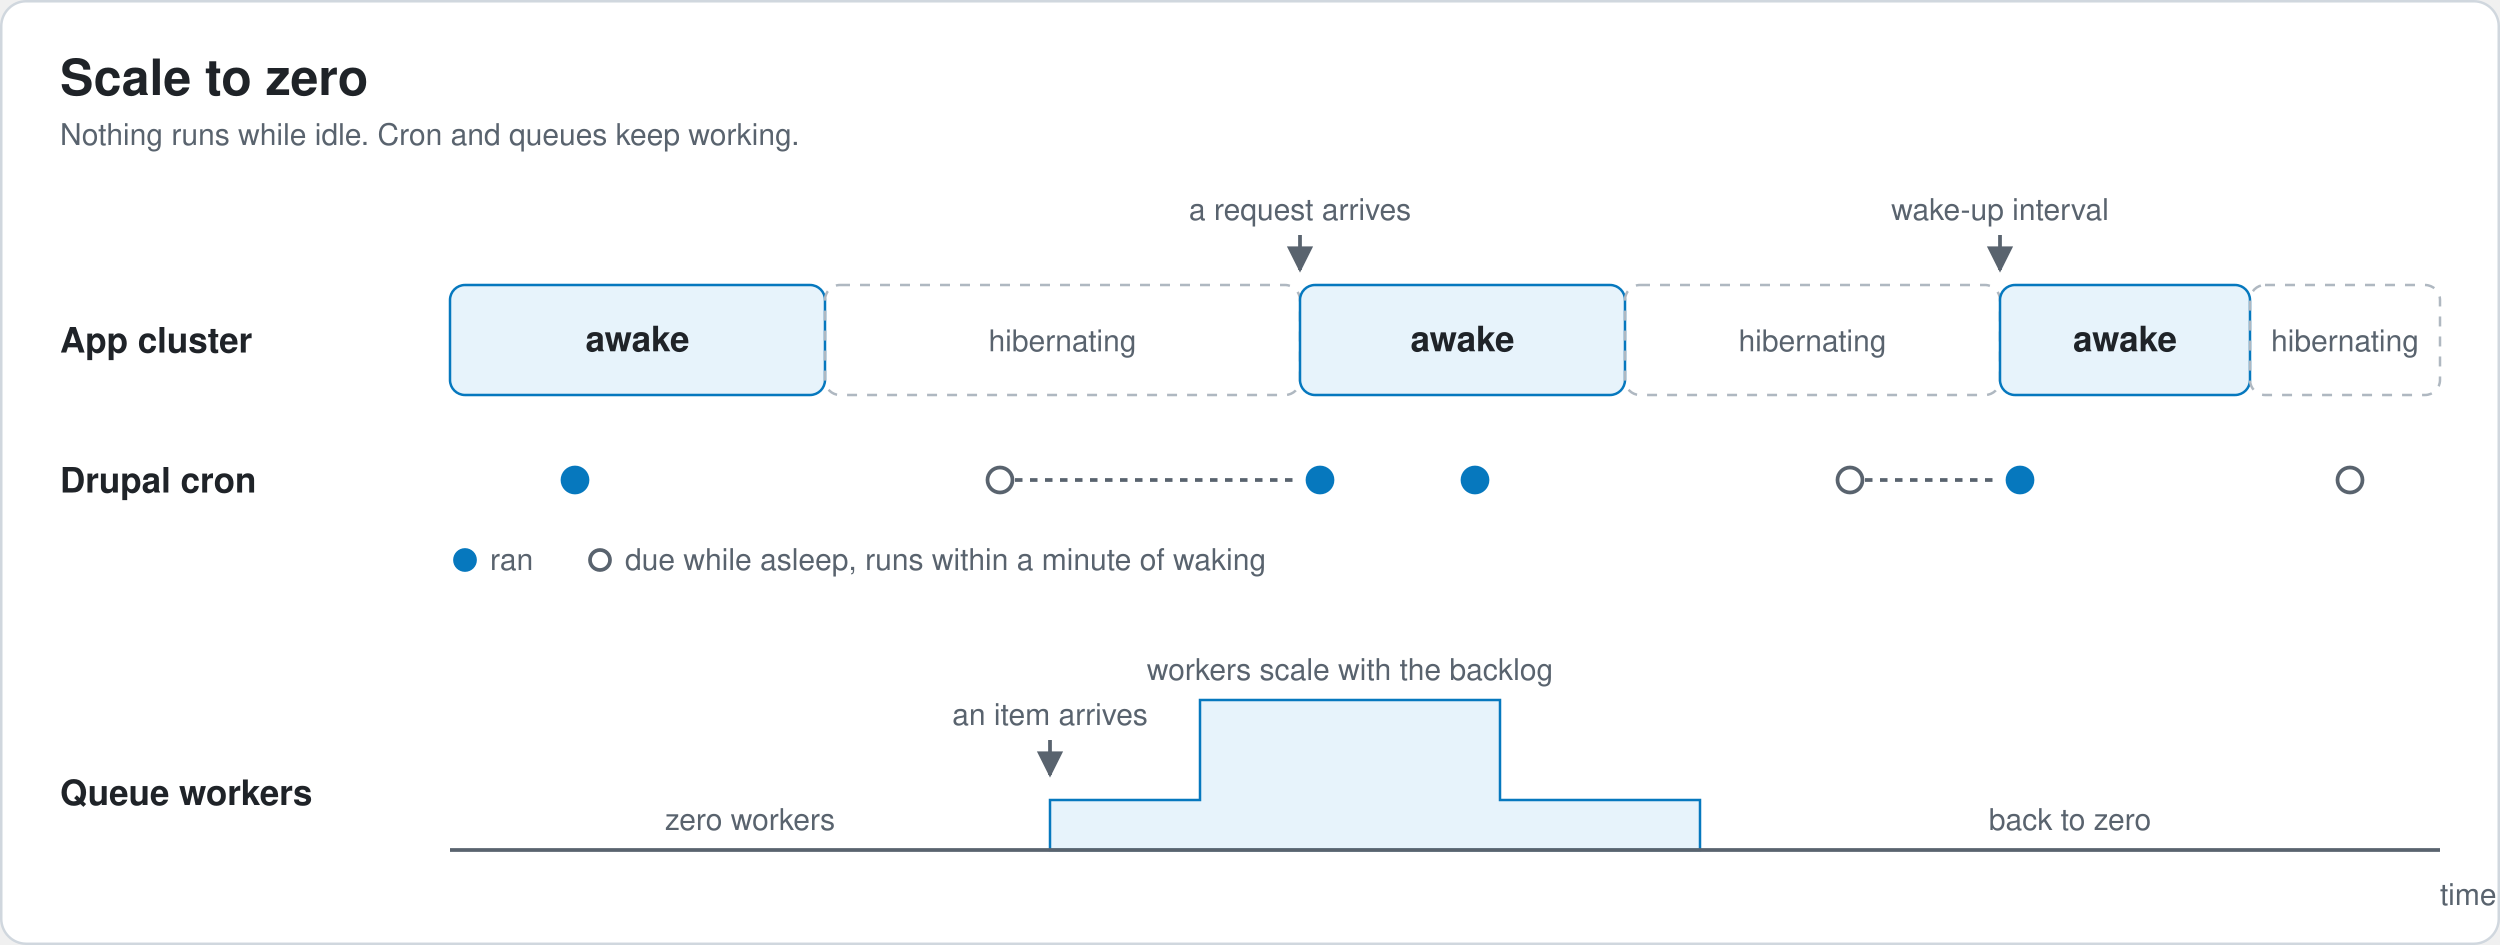
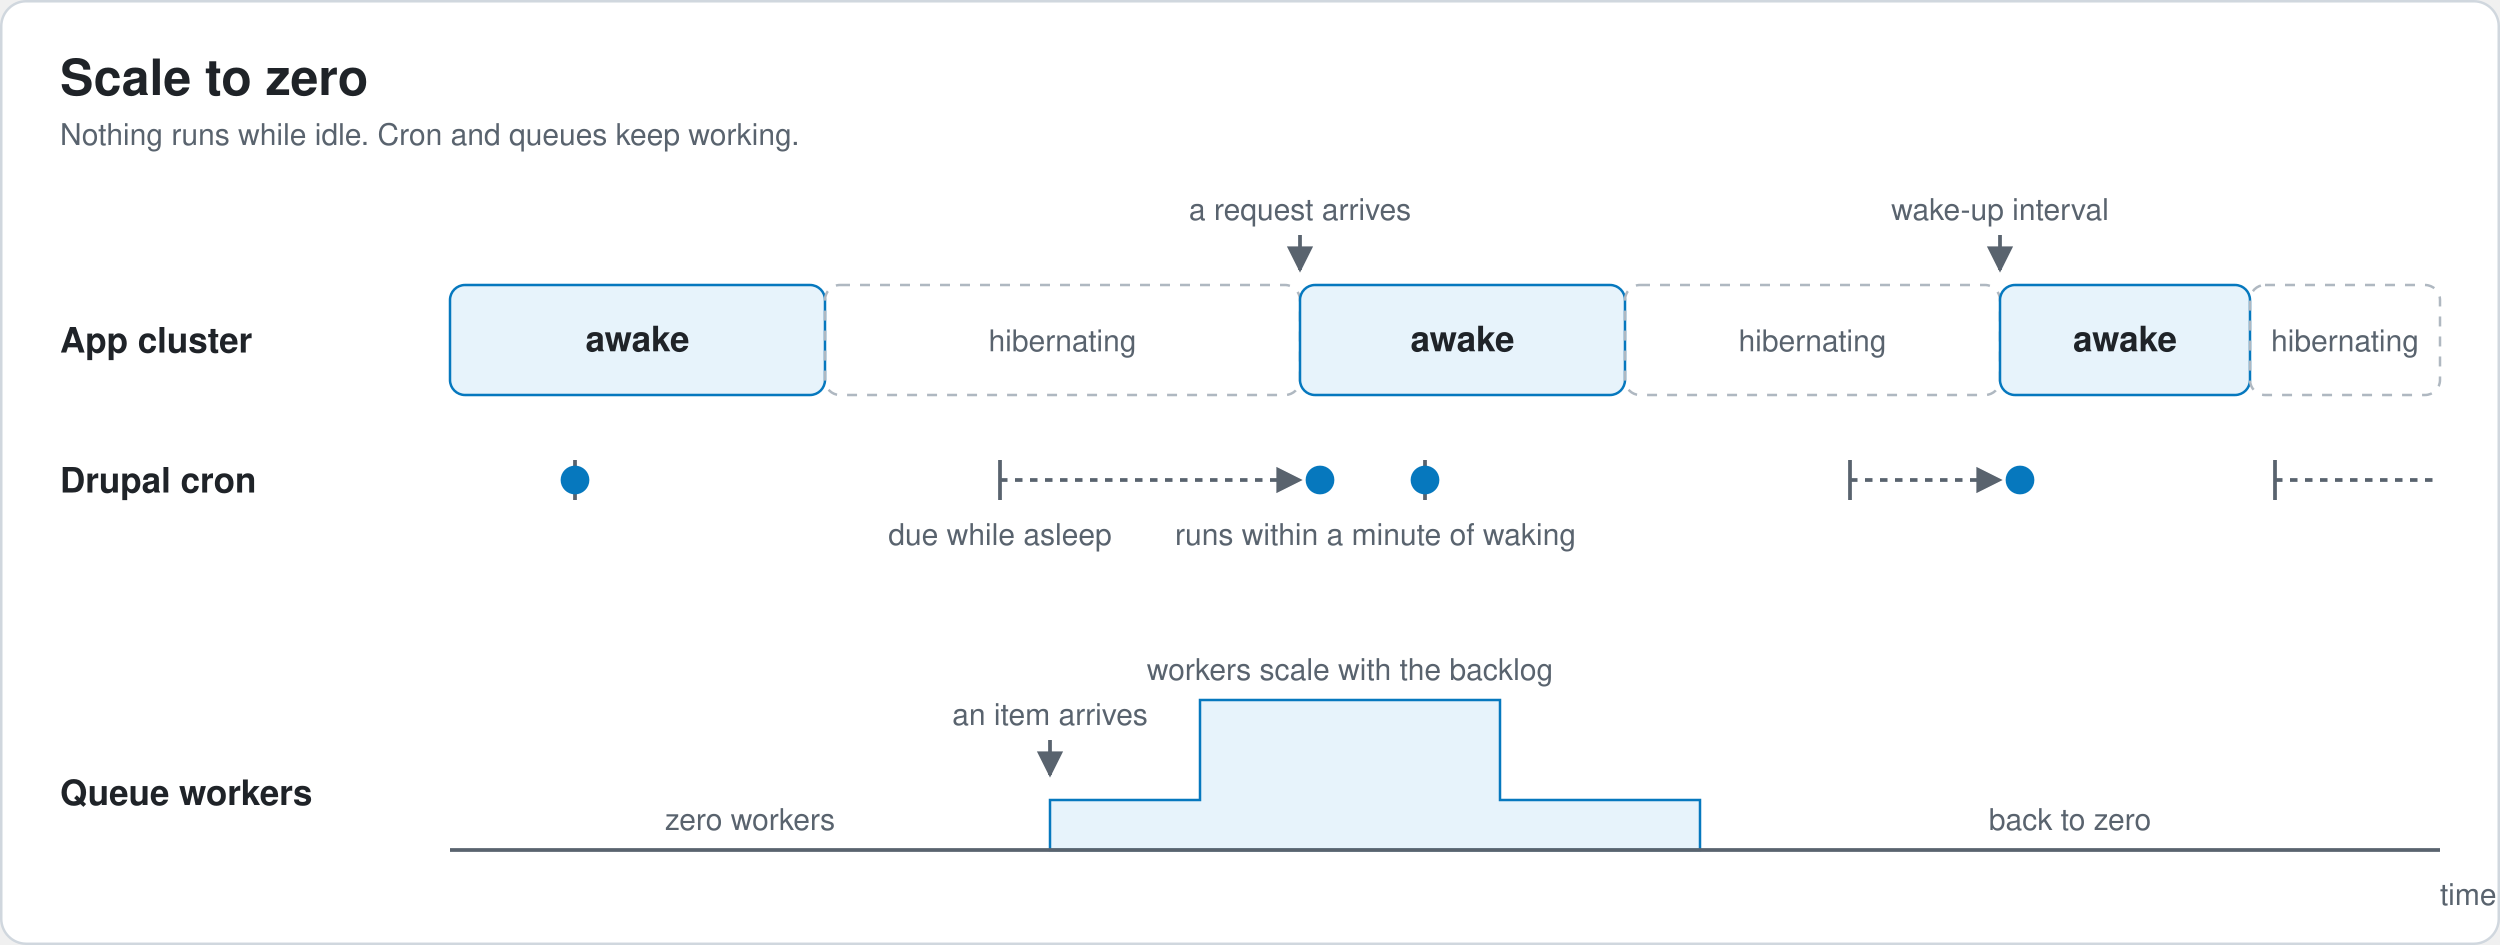
<svg xmlns="http://www.w3.org/2000/svg" viewBox="0 0 1000 378" width="1000" height="378" role="img" aria-labelledby="t d">
  <style>
text{font-family:-apple-system,BlinkMacSystemFont,"Segoe UI",Helvetica,Arial,sans-serif;fill:#1f2328;font-size:14px}
.h{font-size:20px;font-weight:600}
.t{font-weight:600}
.s{font-size:12px;fill:#59636e}
.m{font-family:ui-monospace,SFMono-Regular,Menlo,Consolas,monospace;font-size:11px}
.c{text-anchor:middle}
.bg{fill:#fff;stroke:#d0d7de}
.box{fill:#f6f8fa;stroke:#afb8c1}
.cloud{fill:#fff3f0;stroke:#f53003}
.zone{fill:none;stroke:#f53003;stroke-dasharray:6 4}
.zt{fill:#c92a04;font-weight:600}
.drupal{fill:#e7f3fb;stroke:#0678be}
.mod{fill:#fff8c5;stroke:#bf8700}
.off{fill:none;stroke:#afb8c1;stroke-dasharray:4 4}
.l{stroke:#59636e;fill:none;stroke-width:1.5}
.ah{fill:#59636e}
.dot{fill:#0678be;stroke:#0678be;stroke-width:1.5}
.miss{fill:none;stroke:#59636e;stroke-width:1.5}
@media (prefers-color-scheme:dark){
text{fill:#f0f6fc}
.s{fill:#9198a1}
.bg{fill:#0d1117;stroke:#3d444d}
.box{fill:#1c232c;stroke:#56606b}
.cloud{fill:#33160f;stroke:#ff5a3c}
.zone{stroke:#ff5a3c}
.zt{fill:#ff8a73}
.drupal{fill:#0c2d48;stroke:#4aa8e0}
.mod{fill:#3a2d00;stroke:#d29922}
.off{stroke:#56606b}
.l{stroke:#9198a1}
.ah{fill:#9198a1}
.dot{fill:#4aa8e0;stroke:#4aa8e0}
.miss{stroke:#9198a1}
}
</style>
  <defs>
    <marker id="a" viewBox="0 0 10 10" refX="9" refY="5" markerWidth="7" markerHeight="7" orient="auto">
      <path d="M0 0L10 5L0 10z" class="ah" />
    </marker>
  </defs>
  <rect class="bg" x="0.5" y="0.5" width="999" height="377" rx="10" />
  <text class="h" x="24" y="38">Scale to zero</text>
  <text class="s" x="24" y="58">Nothing runs while idle. Cron and queues keep working.</text>
  <text class="t" x="24" y="141">App cluster</text>
  <rect class="drupal" x="180" y="114" width="150" height="44" rx="6" />
  <text class="c t" x="255.0" y="140.5">awake</text>
  <rect class="off" x="330" y="114" width="190" height="44" rx="6" />
  <text class="c s" x="425.0" y="140.5">hibernating</text>
  <rect class="drupal" x="520" y="114" width="130" height="44" rx="6" />
  <text class="c t" x="585.0" y="140.5">awake</text>
  <rect class="off" x="650" y="114" width="150" height="44" rx="6" />
  <text class="c s" x="725.0" y="140.5">hibernating</text>
  <rect class="drupal" x="800" y="114" width="100" height="44" rx="6" />
  <text class="c t" x="850.0" y="140.5">awake</text>
  <rect class="off" x="900" y="114" width="76" height="44" rx="6" />
  <text class="c s" x="938.0" y="140.5">hibernating</text>
  <text class="s c" x="520" y="88">a request arrives</text>
  <path class="l" d="M520 94V108" marker-end="url(#a)" />
  <text class="s c" x="800" y="88">wake-up interval</text>
  <path class="l" d="M800 94V108" marker-end="url(#a)" />
  <text class="t" x="24" y="197">Drupal cron</text>
+   <path class="l" d="M230 184V200" />
+   <path class="l" d="M400 184V200" />
+   <path class="l" d="M570 184V200" />
+   <path class="l" d="M740 184V200" />
+   <path class="l" d="M910 184V200" />
  <circle class="dot" cx="230" cy="192" r="5" />
-   <circle class="miss" cx="400" cy="192" r="5" />
+   <circle class="dot" cx="570" cy="192" r="5" />
+   <path class="l" stroke-dasharray="3 3" d="M400 192H520" marker-end="url(#a)" />
  <circle class="dot" cx="528" cy="192" r="5" />
-   <circle class="dot" cx="590" cy="192" r="5" />
-   <circle class="miss" cx="740" cy="192" r="5" />
+   <path class="l" stroke-dasharray="3 3" d="M740 192H800" marker-end="url(#a)" />
  <circle class="dot" cx="808" cy="192" r="5" />
-   <circle class="miss" cx="940" cy="192" r="5" />
-   <path class="l" stroke-dasharray="3 3" d="M406 192H520" />
-   <path class="l" stroke-dasharray="3 3" d="M746 192H800" />
-   <circle class="dot" cx="186" cy="224" r="4" />
-   <text class="s" x="196" y="228">ran</text>
-   <circle class="miss" cx="240" cy="224" r="4" />
-   <text class="s" x="250" y="228">due while asleep, runs within a minute of waking</text>
+   <path class="l" stroke-dasharray="3 3" d="M910 192H976" />
+   <text class="s c" x="400" y="218">due while asleep</text>
+   <text class="s" x="470" y="218">runs within a minute of waking</text>
  <text class="t" x="24" y="322">Queue workers</text>
  <path class="drupal" d="M420 340V320H480V280H600V320H680V340z" />
  <path class="l" d="M180 340H976" />
  <text class="s c" x="420" y="290">an item arrives</text>
  <path class="l" d="M420 296V310" marker-end="url(#a)" />
  <text class="s c" x="540" y="272">workers scale with the backlog</text>
  <text class="s c" x="300" y="332">zero workers</text>
  <text class="s c" x="828" y="332">back to zero</text>
  <text class="s" x="976" y="362">
    <tspan text-anchor="end">time →</tspan>
  </text>
</svg>
